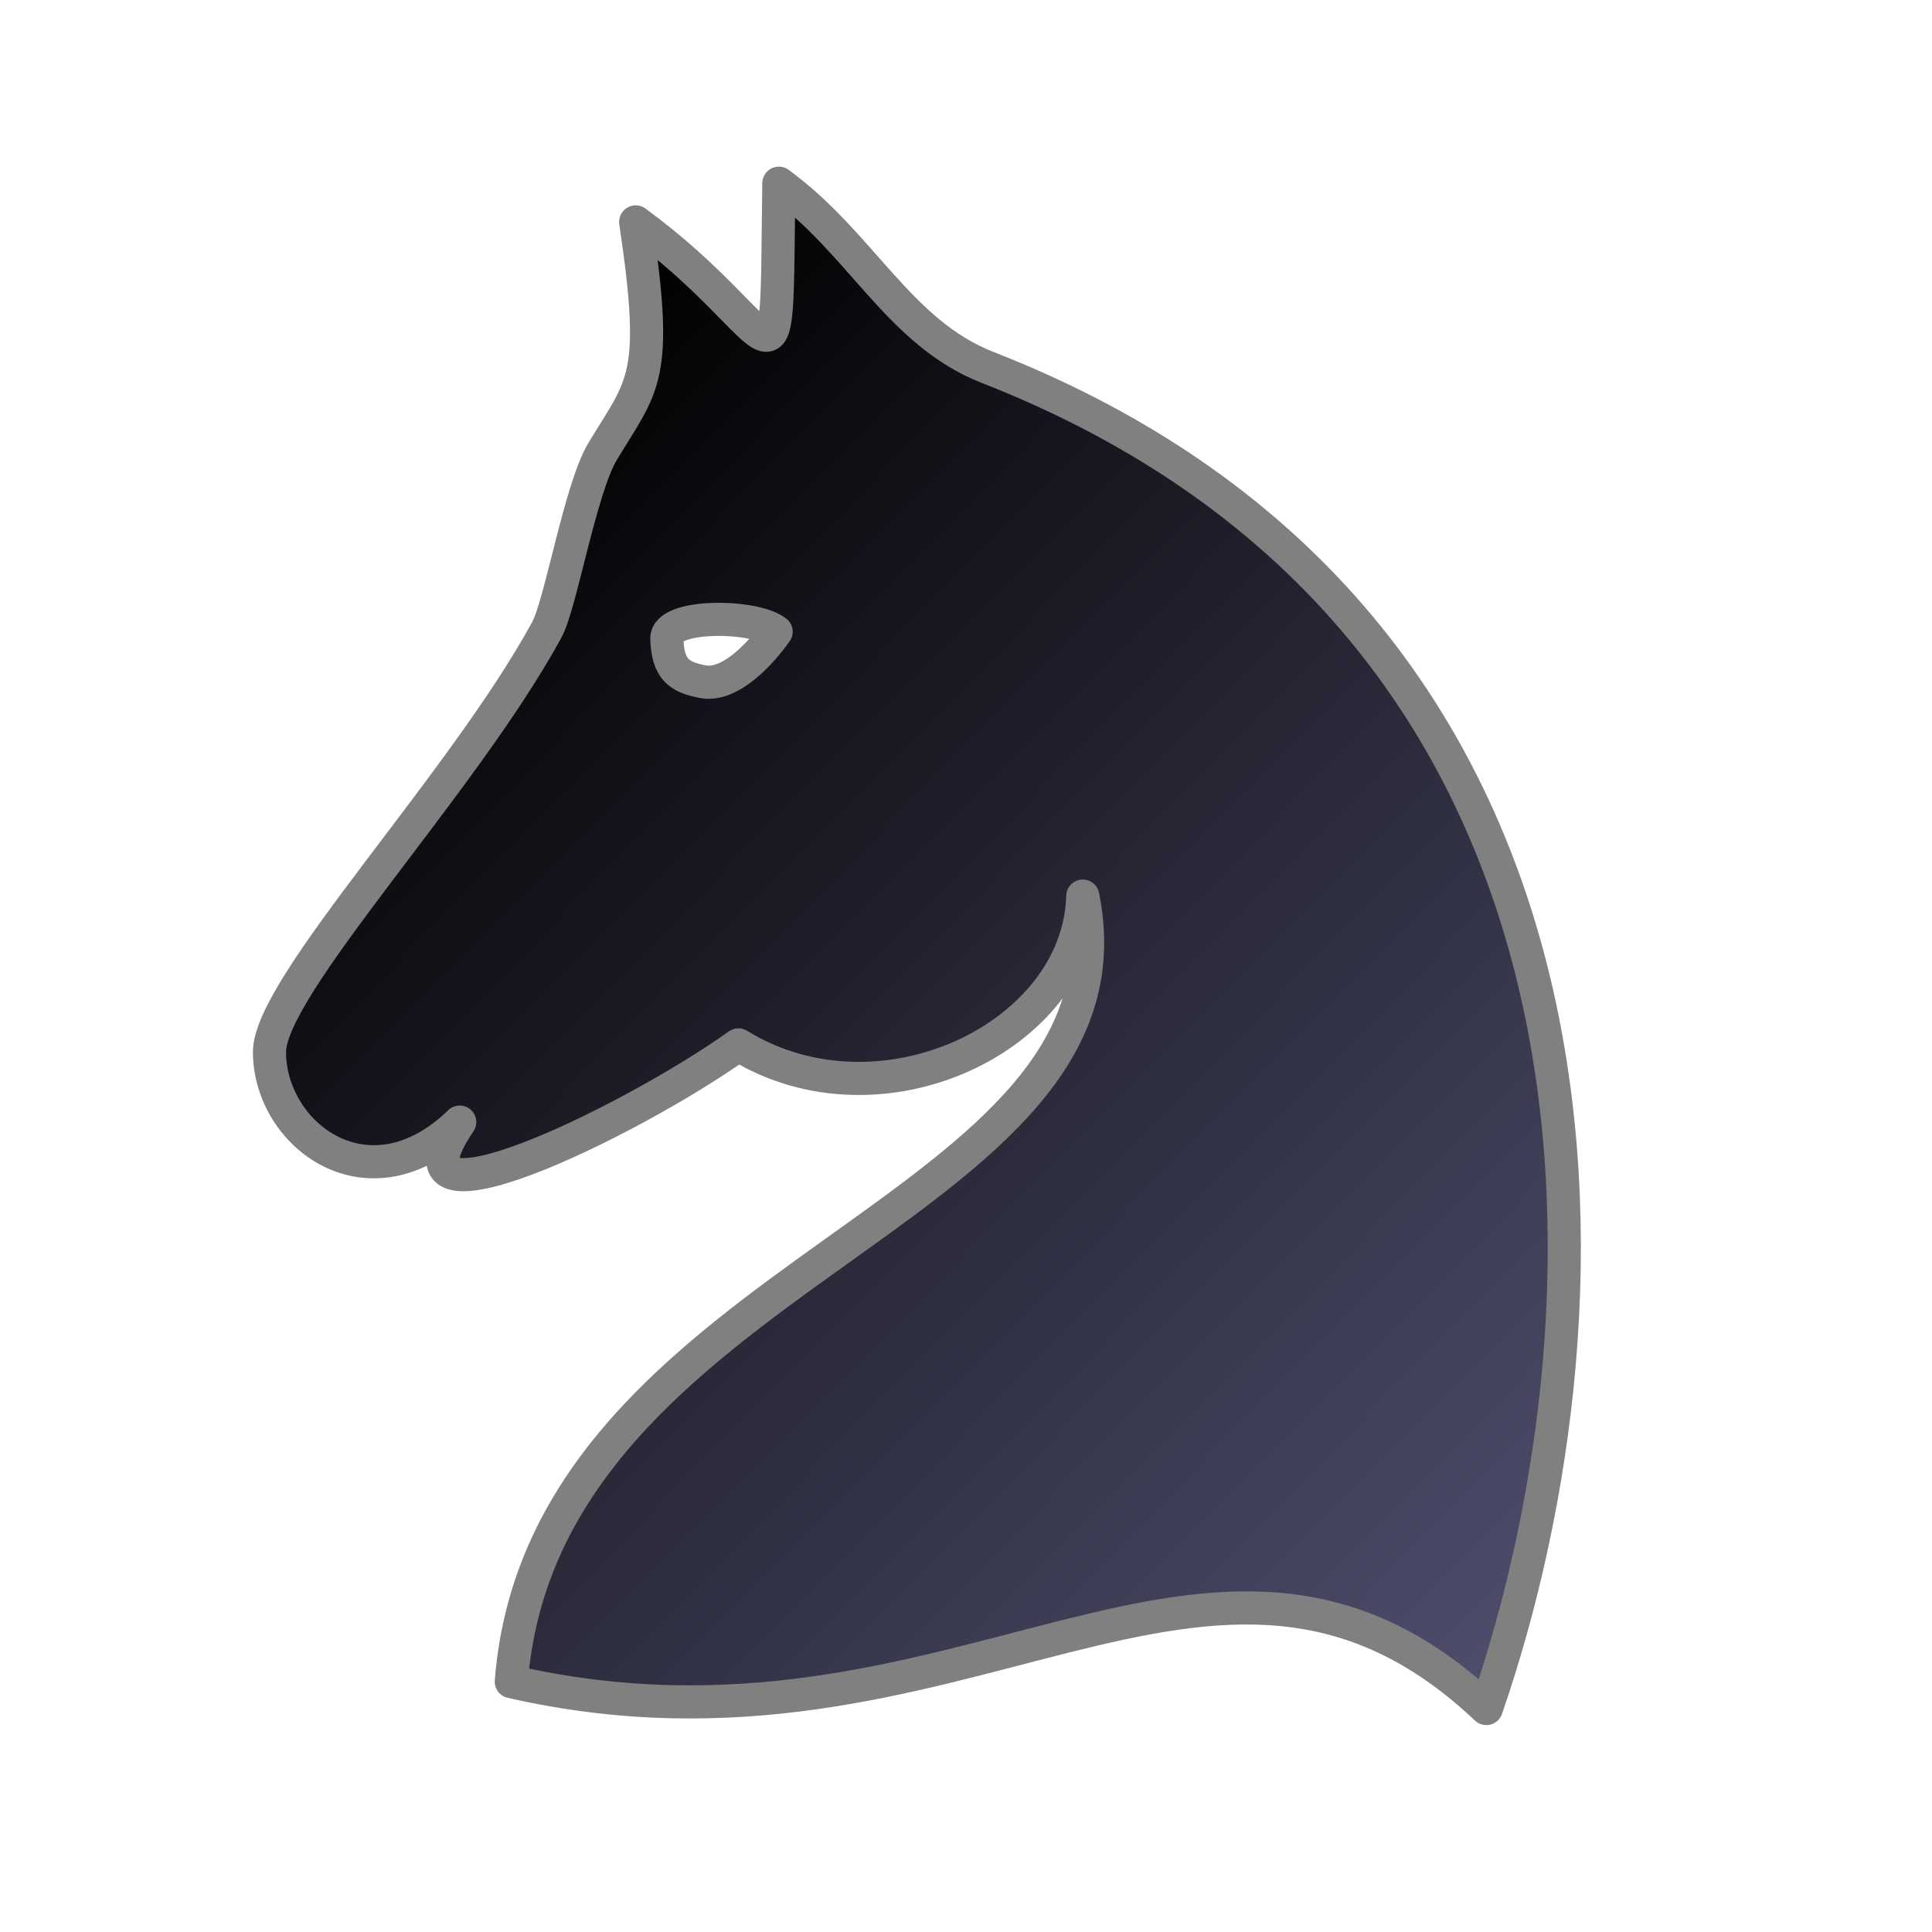
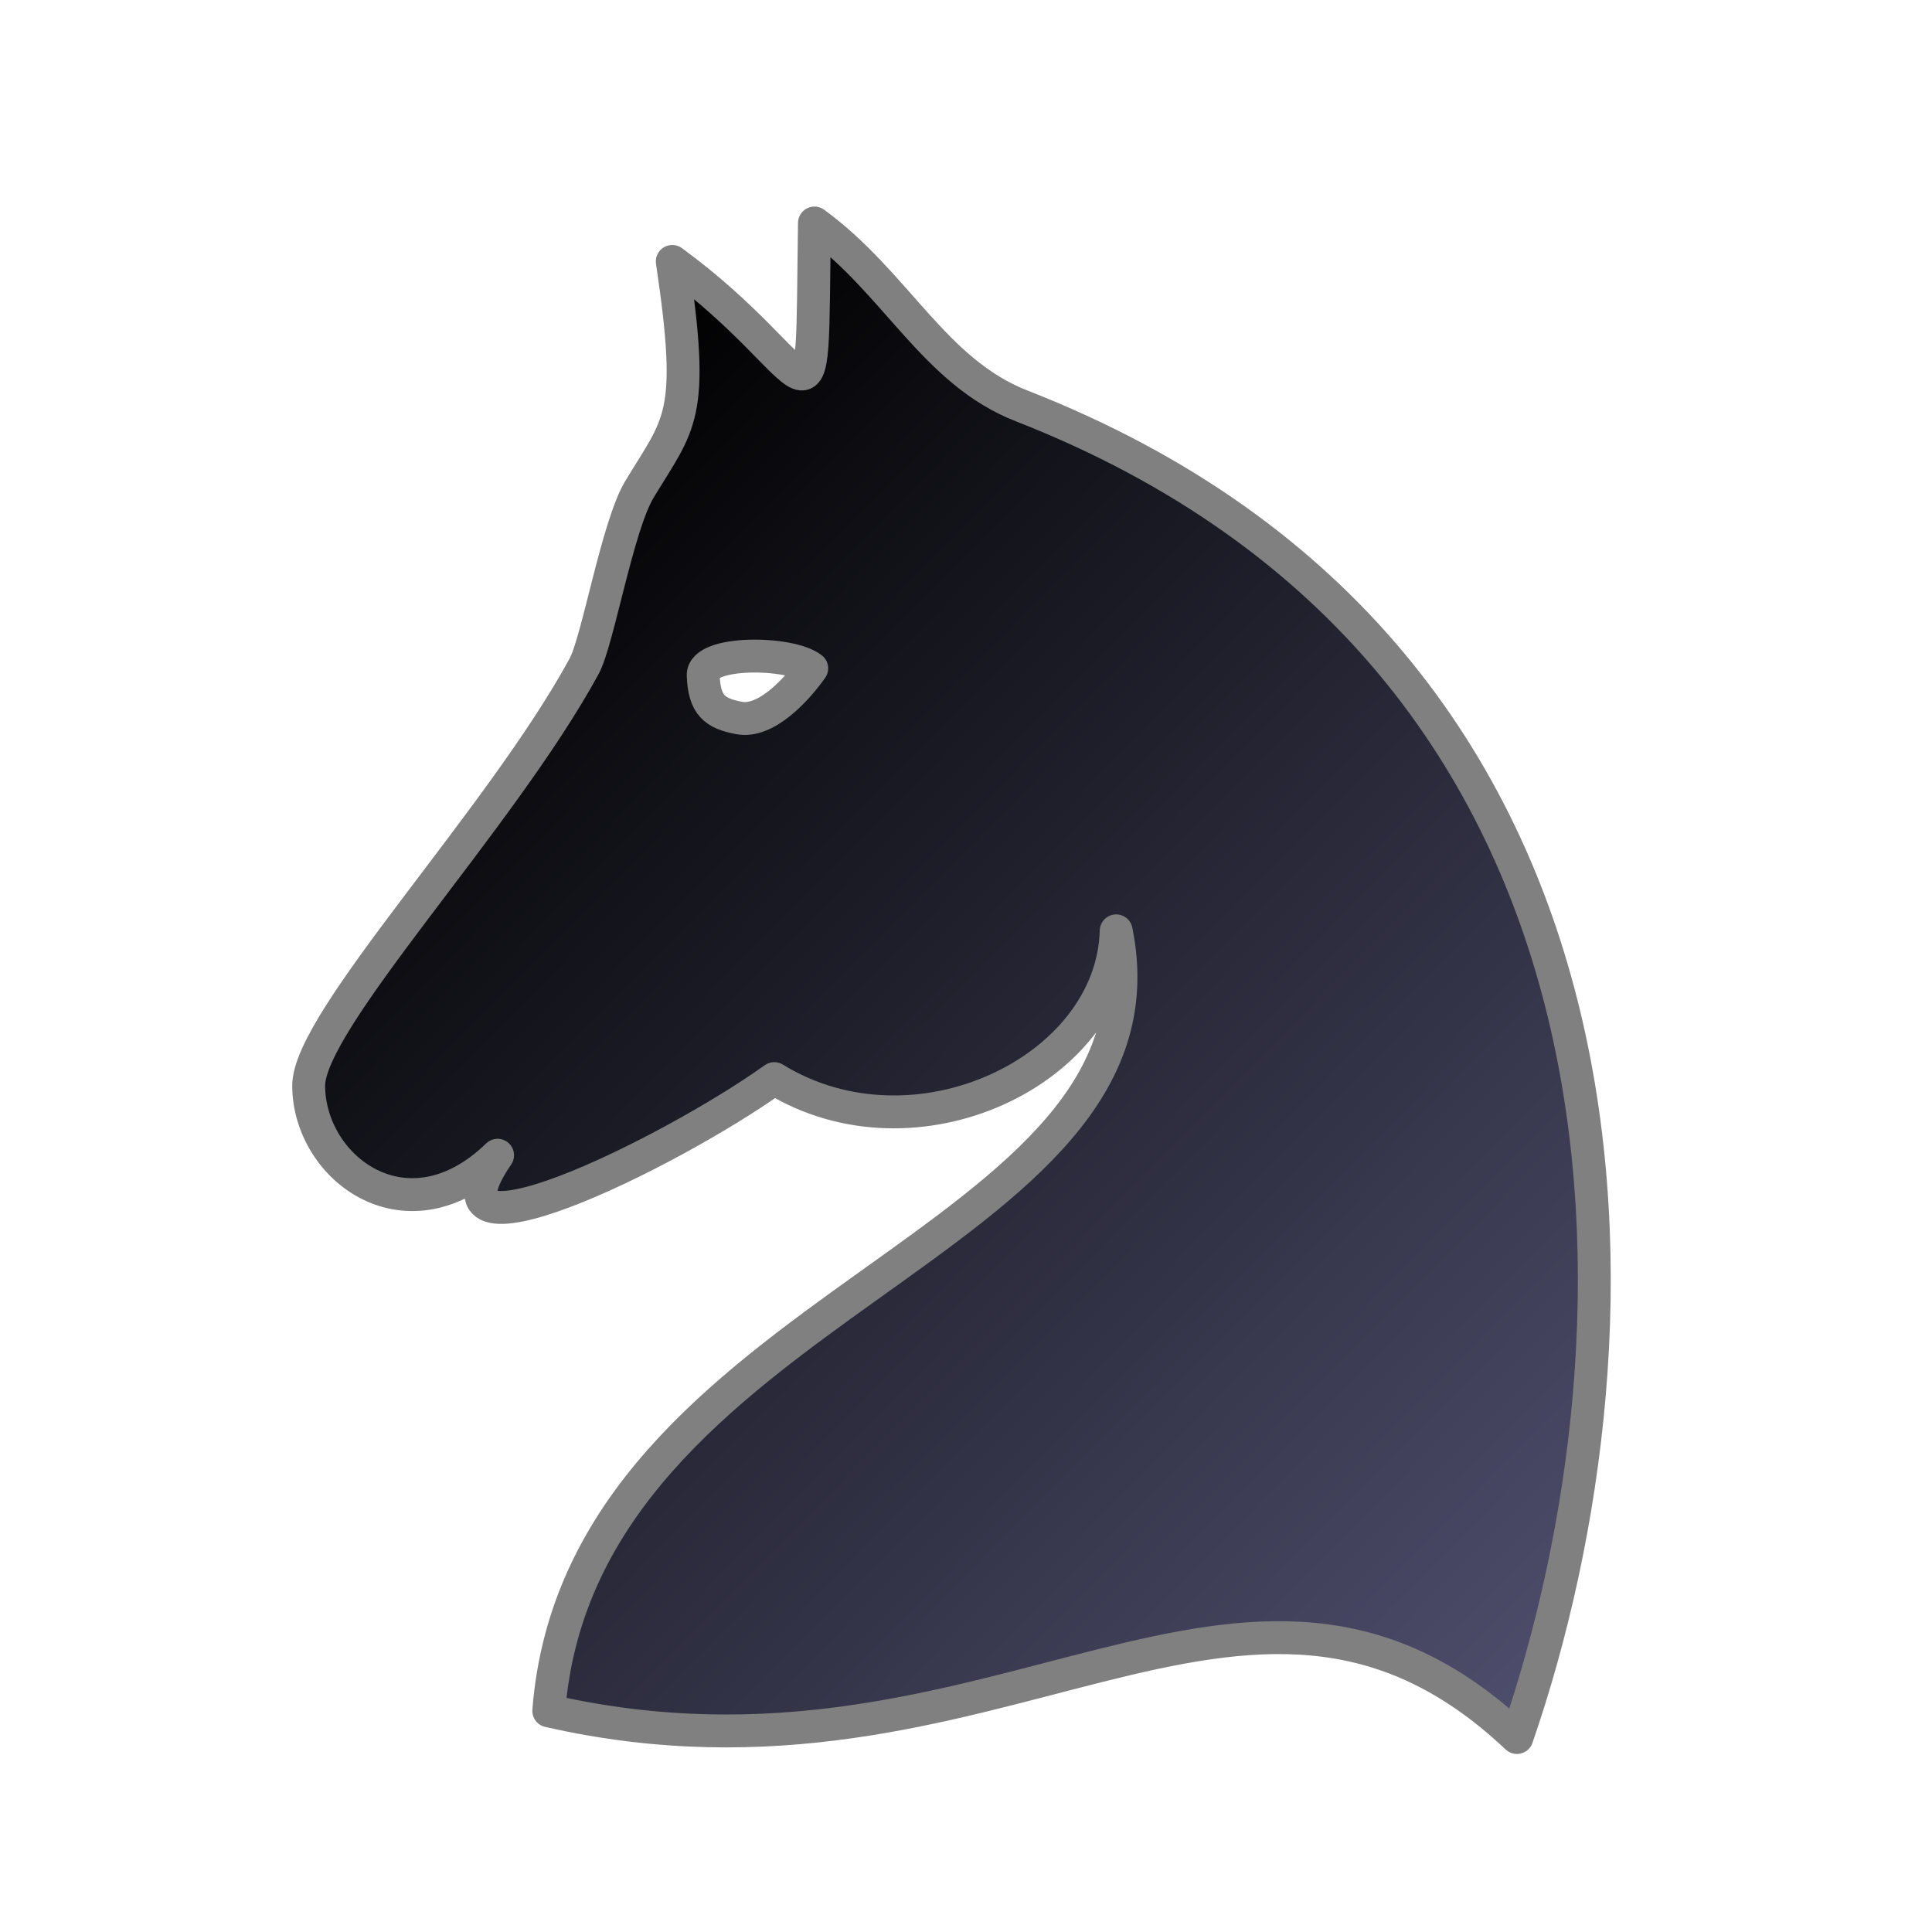
- <svg xmlns="http://www.w3.org/2000/svg" xmlns:xlink="http://www.w3.org/1999/xlink" width="700pt" height="700pt" id="svg36220" version="1.0">
+ <svg xmlns="http://www.w3.org/2000/svg" xmlns:xlink="http://www.w3.org/1999/xlink" width="700pt" height="700pt" id="svg36220" version="1.0" viewBox="-20 -20 940 940">
  <defs id="defs36222">
    <linearGradient id="linearGradient2507">
      <stop style="stop-color:#000000;stop-opacity:1" offset="0" id="stop2509" />
      <stop style="stop-color:#505070;stop-opacity:1" offset="1" id="stop2511" />
    </linearGradient>
    <linearGradient xlink:href="#linearGradient2507" id="linearGradient2513" x1="163.677" y1="244.156" x2="741.164" y2="814.156" gradientUnits="userSpaceOnUse" gradientTransform="translate(2,12)" />
  </defs>
  <g id="layer1">
    <path style="fill:url(#linearGradient2513);fill-opacity:1;fill-rule:evenodd;stroke:#808080;stroke-width:16;stroke-linecap:round;stroke-linejoin:round;stroke-miterlimit:4;stroke-dasharray:none;stroke-opacity:1" d="M 376.261,88.503 C 374.574,204.861 380.518,160.919 307.091,107.204 C 318.423,183.107 310.731,185.608 291.115,218.088 C 280.38,235.863 270.919,291.833 264.202,304.17 C 223.498,378.926 130.018,476.519 130.179,508.335 C 130.383,548.609 178.281,584.659 222.096,542.071 C 181.105,602.077 304.863,541.799 356.727,504.787 C 425.378,547.049 521.29,500.802 523.073,432.898 C 554.313,586.494 262.583,613.171 247,812.398 C 464.423,862.031 585.525,700.324 718.049,825.371 C 785.794,628.944 792.046,300.606 477.105,177.503 C 434.3,160.771 416.318,117.733 376.261,88.503 z M 374.947,305.177 C 367.829,315.276 352.861,331.76 339.727,329.346 C 327.584,327.115 322.698,322.999 322.138,308.618 C 321.666,296.511 364.569,296.901 374.947,305.177 z " id="path4618" />
  </g>
</svg>
